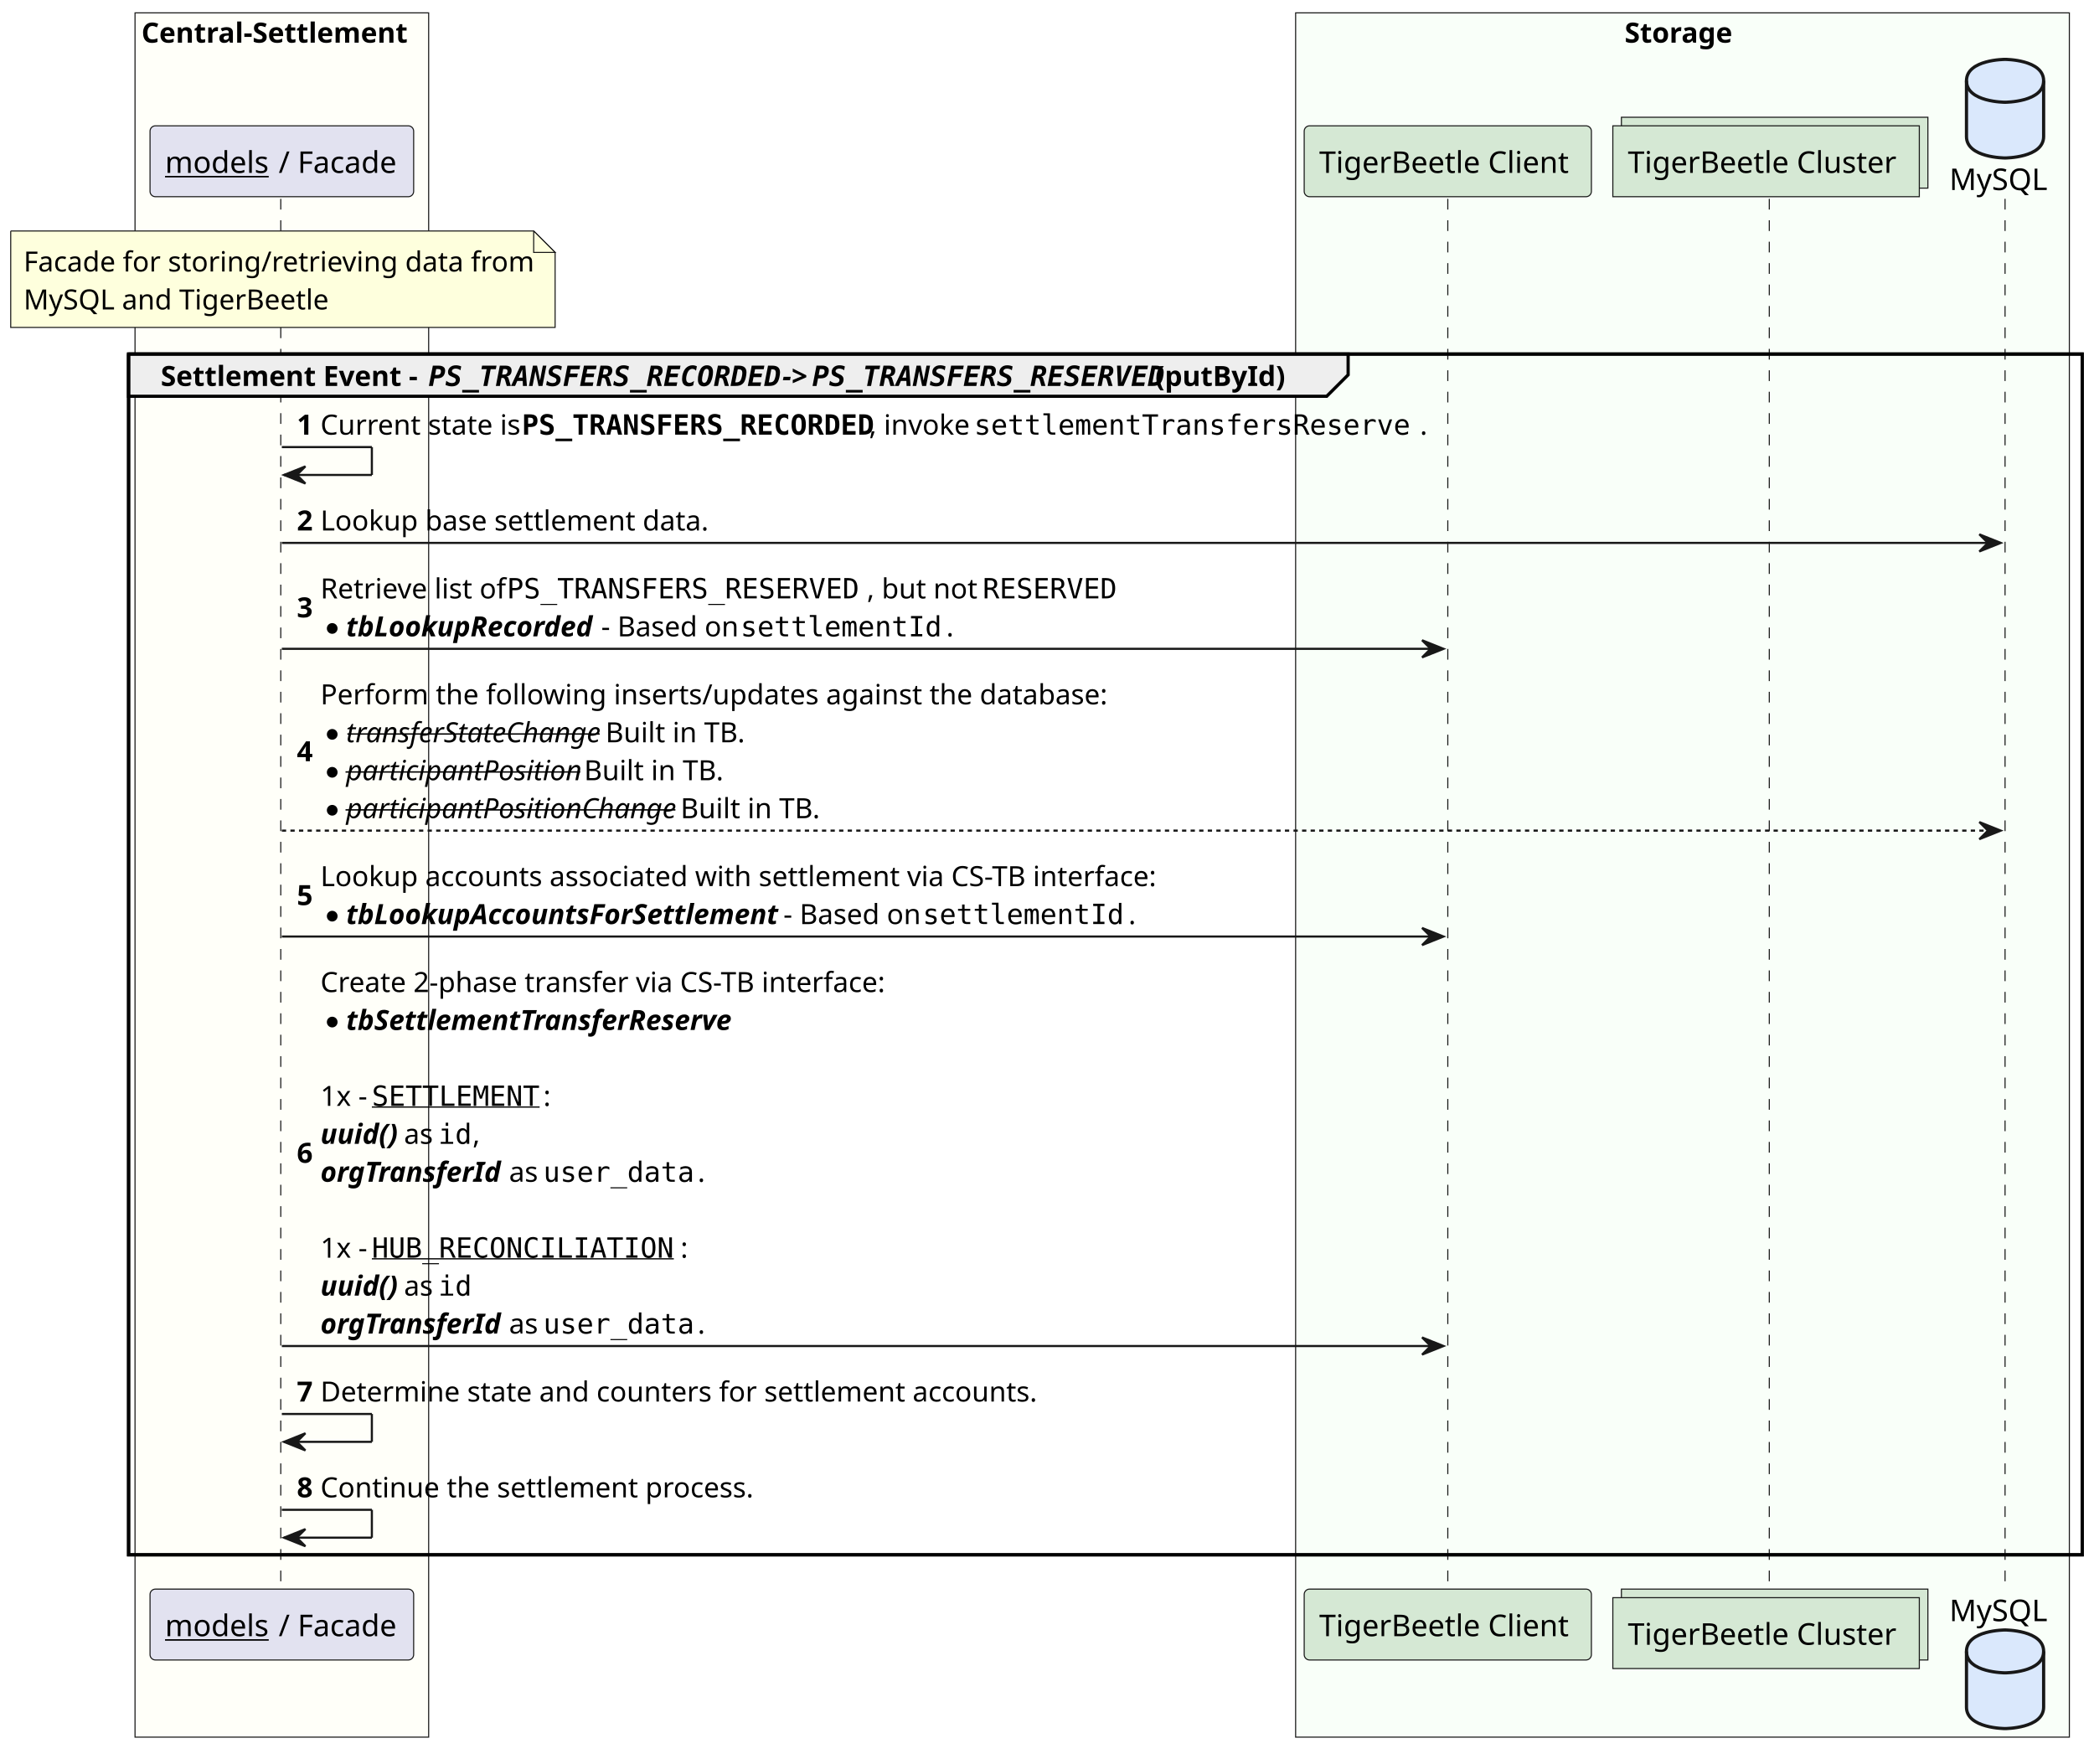
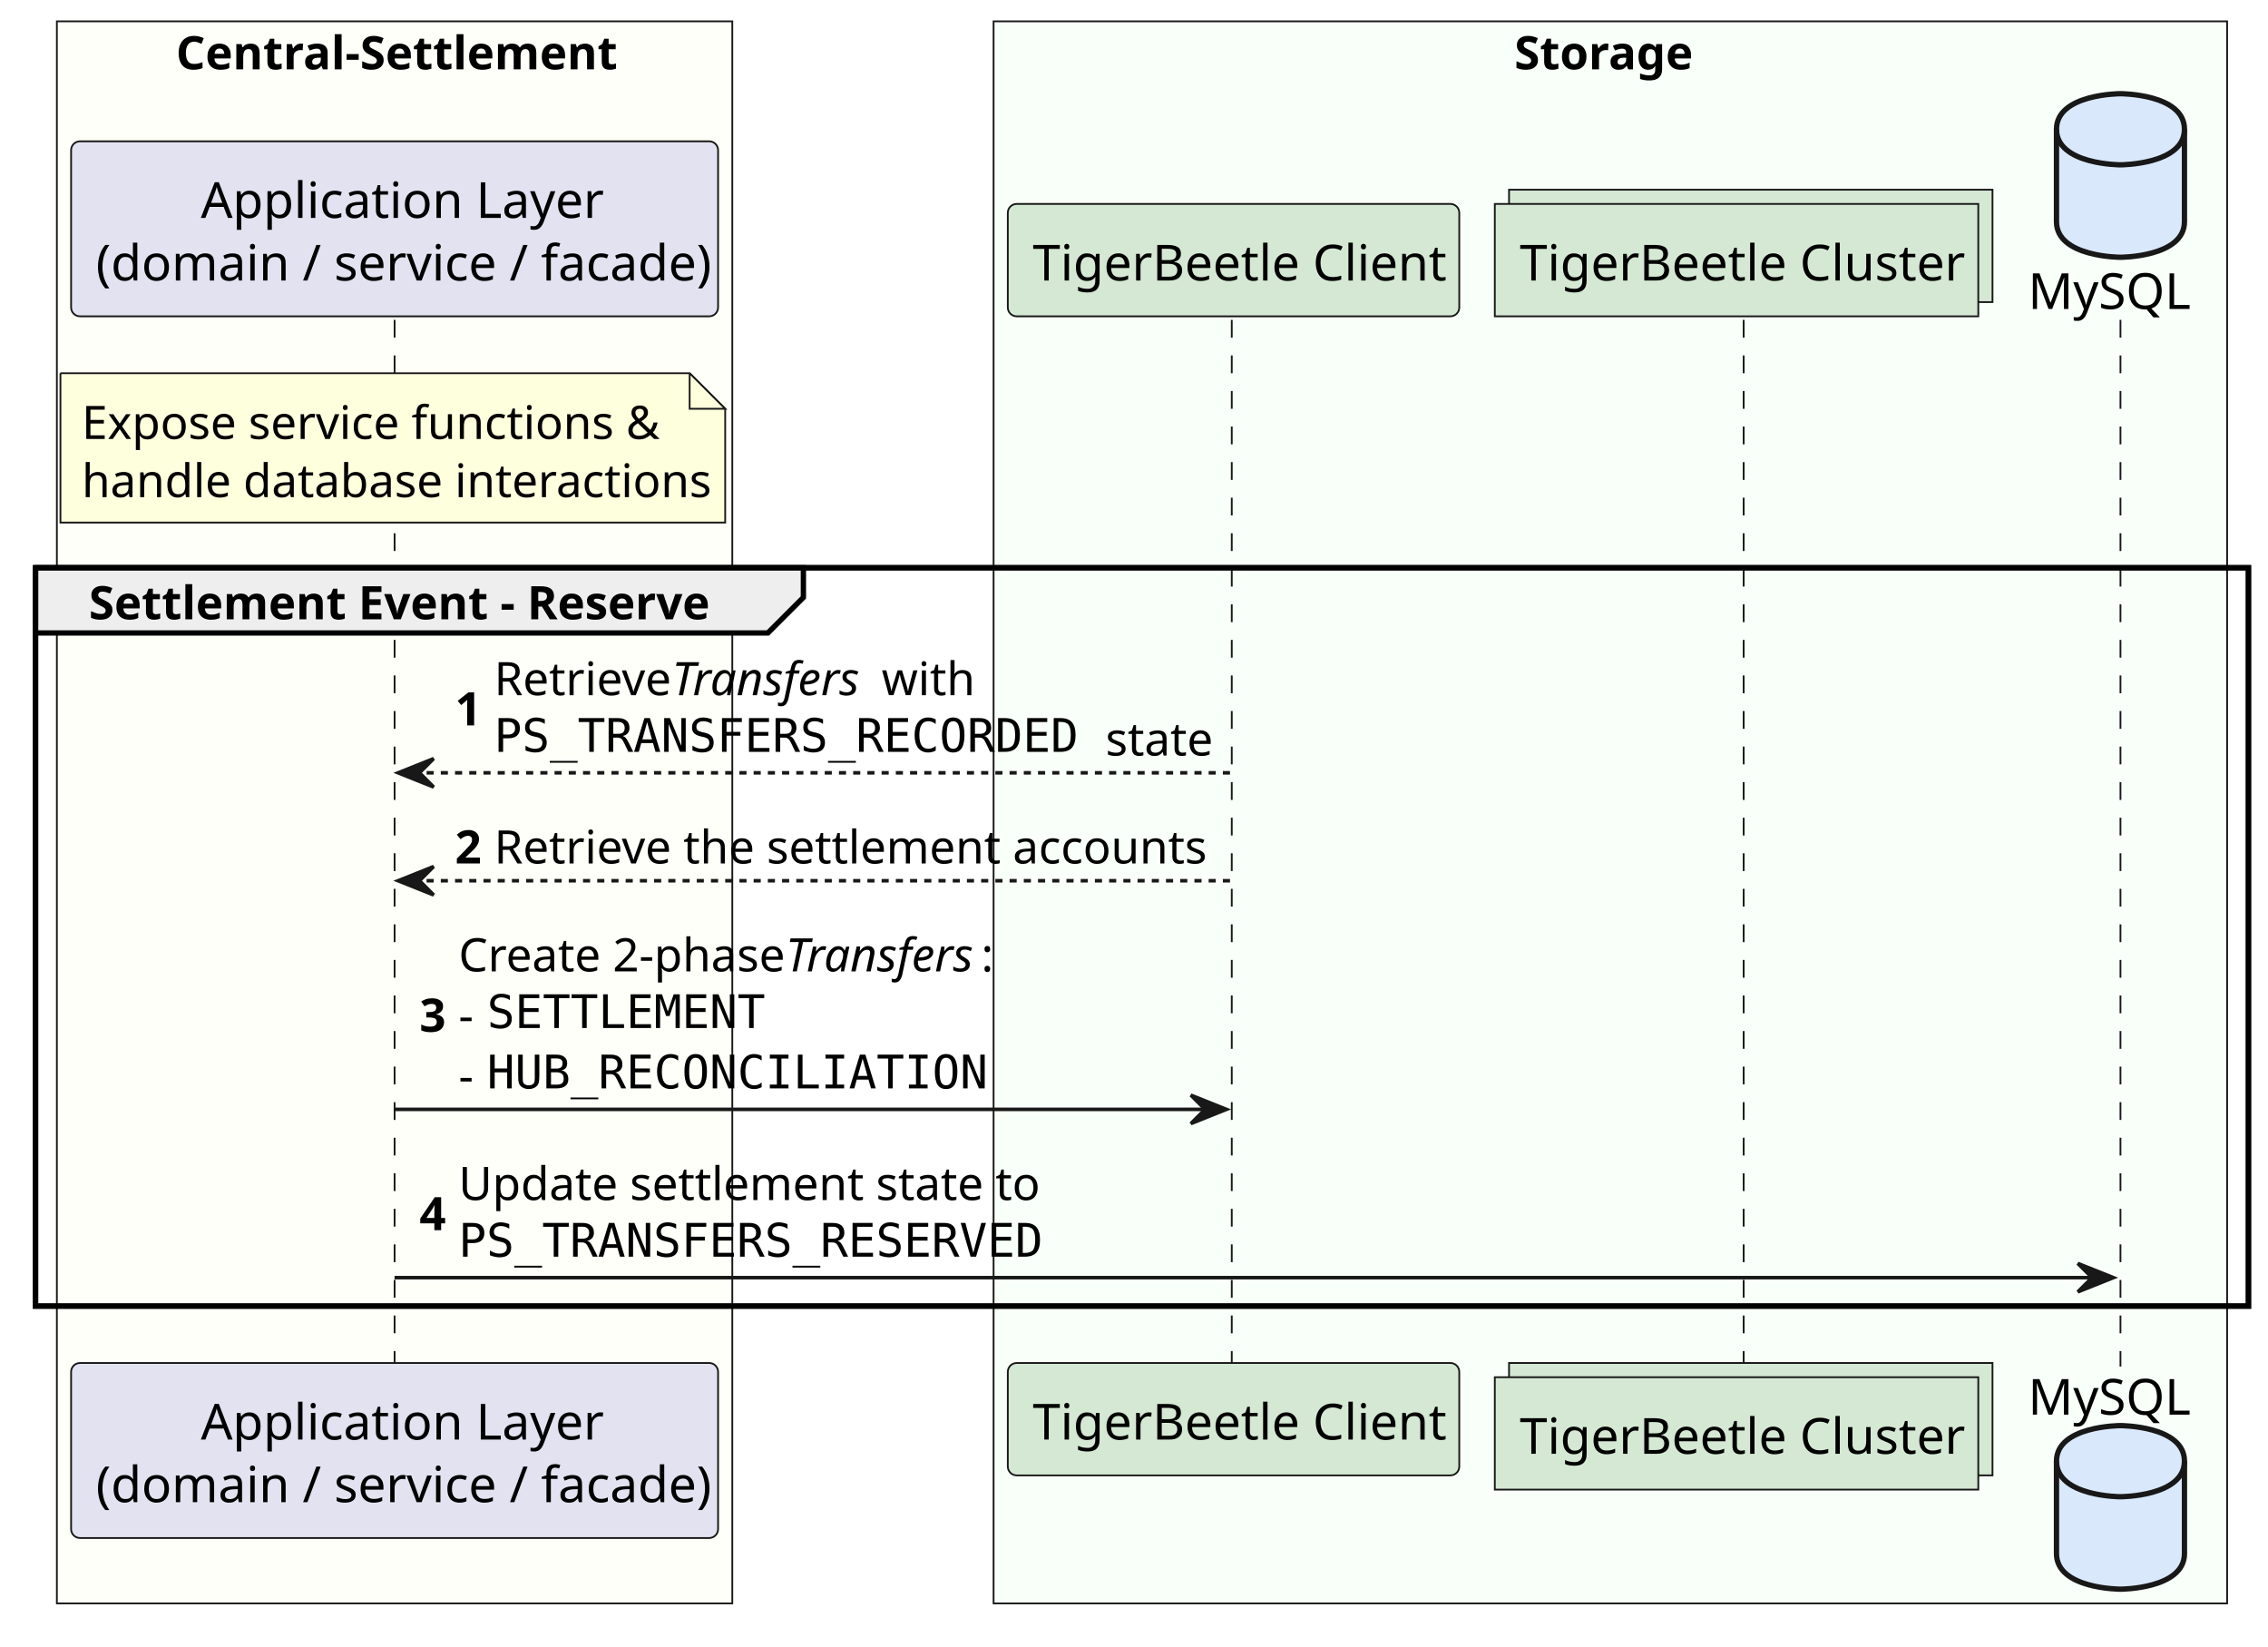
- <svg xmlns="http://www.w3.org/2000/svg" contentStyleType="text/css" height="823px" preserveAspectRatio="none" style="width:977px;height:823px;background:#FFFFFF;" version="1.1" viewBox="0 0 977 823" width="977px" zoomAndPan="magnify">
+ <svg xmlns="http://www.w3.org/2000/svg" contentStyleType="text/css" height="463px" preserveAspectRatio="none" style="width:638px;height:463px;background:#FFFFFF;" version="1.1" viewBox="0 0 638 463" width="638px" zoomAndPan="magnify">
  <defs />
  <g>
-     <rect fill="#FFFFF9" height="804.492" style="stroke:#181818;stroke-width:0.5;" width="137" x="63" y="6" />
-     <text fill="#000000" font-family="sans-serif" font-size="13" font-weight="bold" lengthAdjust="spacing" textLength="128" x="66" y="19.897">Central-Settlement</text>
-     <rect fill="#F9FFF9" height="804.492" style="stroke:#181818;stroke-width:0.5;" width="361" x="604.5" y="6" />
-     <text fill="#000000" font-family="sans-serif" font-size="13" font-weight="bold" lengthAdjust="spacing" textLength="51" x="758" y="19.897">Storage</text>
-     <rect height="560.238" style="stroke:#000000;stroke-width:1.5;fill:none;" width="911.5" x="60" y="165.186" />
-     <line style="stroke:#181818;stroke-width:0.5;fill:none;stroke-dasharray:5.0,5.0;" x1="131" x2="131" y1="92.774" y2="742.424" />
-     <line style="stroke:#181818;stroke-width:0.5;fill:none;stroke-dasharray:5.0,5.0;" x1="675.5" x2="675.5" y1="92.774" y2="742.424" />
-     <line style="stroke:#181818;stroke-width:0.5;fill:none;stroke-dasharray:5.0,5.0;" x1="825.5" x2="825.5" y1="92.774" y2="742.424" />
-     <line style="stroke:#181818;stroke-width:0.5;fill:none;stroke-dasharray:5.0,5.0;" x1="935.5" x2="935.5" y1="92.774" y2="742.424" />
-     <rect fill="#E2E2F0" height="33.068" rx="2.5" ry="2.5" style="stroke:#181818;stroke-width:0.5;" width="123" x="70" y="58.706" />
-     <text fill="#000000" font-family="sans-serif" font-size="14" lengthAdjust="spacing" text-decoration="underline" textLength="49" x="77" y="80.672">models</text>
-     <text fill="#000000" font-family="sans-serif" font-size="14" lengthAdjust="spacing" textLength="56" x="130" y="80.672">/ Facade</text>
-     <rect fill="#E2E2F0" height="33.068" rx="2.5" ry="2.5" style="stroke:#181818;stroke-width:0.5;" width="123" x="70" y="741.424" />
-     <text fill="#000000" font-family="sans-serif" font-size="14" lengthAdjust="spacing" text-decoration="underline" textLength="49" x="77" y="763.39">models</text>
-     <text fill="#000000" font-family="sans-serif" font-size="14" lengthAdjust="spacing" textLength="56" x="130" y="763.39">/ Facade</text>
-     <rect fill="#D5E8D4" height="33.068" rx="2.5" ry="2.5" style="stroke:#181818;stroke-width:0.5;" width="134" x="608.5" y="58.706" />
-     <text fill="#000000" font-family="sans-serif" font-size="14" lengthAdjust="spacing" textLength="120" x="615.5" y="80.672">TigerBeetle Client</text>
-     <rect fill="#D5E8D4" height="33.068" rx="2.5" ry="2.5" style="stroke:#181818;stroke-width:0.5;" width="134" x="608.5" y="741.424" />
-     <text fill="#000000" font-family="sans-serif" font-size="14" lengthAdjust="spacing" textLength="120" x="615.5" y="763.39">TigerBeetle Client</text>
-     <rect fill="#D5E8D4" height="33.068" style="stroke:#181818;stroke-width:0.5;" width="143" x="756.5" y="54.706" />
-     <rect fill="#D5E8D4" height="33.068" style="stroke:#181818;stroke-width:0.5;" width="143" x="752.5" y="58.706" />
-     <text fill="#000000" font-family="sans-serif" font-size="14" lengthAdjust="spacing" textLength="129" x="759.5" y="80.672">TigerBeetle Cluster</text>
-     <rect fill="#D5E8D4" height="33.068" style="stroke:#181818;stroke-width:0.5;" width="143" x="756.5" y="741.424" />
-     <rect fill="#D5E8D4" height="33.068" style="stroke:#181818;stroke-width:0.5;" width="143" x="752.5" y="745.424" />
-     <text fill="#000000" font-family="sans-serif" font-size="14" lengthAdjust="spacing" textLength="129" x="759.5" y="767.39">TigerBeetle Cluster</text>
-     <text fill="#000000" font-family="sans-serif" font-size="14" lengthAdjust="spacing" textLength="46" x="909.5" y="88.672">MySQL</text>
-     <path d="M917.5,37.706 C917.5,27.706 935.5,27.706 935.5,27.706 C935.5,27.706 953.5,27.706 953.5,37.706 L953.5,63.706 C953.5,73.706 935.5,73.706 935.5,73.706 C935.5,73.706 917.5,73.706 917.5,63.706 L917.5,37.706 " fill="#DAE8FC" style="stroke:#181818;stroke-width:1.5;" />
-     <path d="M917.5,37.706 C917.5,47.706 935.5,47.706 935.5,47.706 C935.5,47.706 953.5,47.706 953.5,37.706 " fill="none" style="stroke:#181818;stroke-width:1.5;" />
-     <text fill="#000000" font-family="sans-serif" font-size="14" lengthAdjust="spacing" textLength="46" x="909.5" y="756.39">MySQL</text>
-     <path d="M917.5,770.492 C917.5,760.492 935.5,760.492 935.5,760.492 C935.5,760.492 953.5,760.492 953.5,770.492 L953.5,796.492 C953.5,806.492 935.5,806.492 935.5,806.492 C935.5,806.492 917.5,806.492 917.5,796.492 L917.5,770.492 " fill="#DAE8FC" style="stroke:#181818;stroke-width:1.5;" />
-     <path d="M917.5,770.492 C917.5,780.492 935.5,780.492 935.5,780.492 C935.5,780.492 953.5,780.492 953.5,770.492 " fill="none" style="stroke:#181818;stroke-width:1.5;" />
-     <path d="M5,107.774 L5,152.774 L259,152.774 L259,117.774 L249,107.774 L5,107.774 " fill="#FEFFDD" style="stroke:#181818;stroke-width:0.5;" />
-     <path d="M249,107.774 L249,117.774 L259,117.774 L249,107.774 " fill="#FEFFDD" style="stroke:#181818;stroke-width:0.5;" />
-     <text fill="#000000" font-family="sans-serif" font-size="13" lengthAdjust="spacing" textLength="233" x="11" y="126.671">Facade for storing/retrieving data from</text>
-     <text fill="#000000" font-family="sans-serif" font-size="13" lengthAdjust="spacing" textLength="139" x="11" y="144.377">MySQL and TigerBeetle</text>
-     <path d="M60,165.186 L629,165.186 L629,174.892 L619,184.892 L60,184.892 L60,165.186 " fill="#EEEEEE" style="stroke:#000000;stroke-width:1.5;" />
-     <rect fill="none" height="560.238" style="stroke:#000000;stroke-width:1.5;" width="911.5" x="60" y="165.186" />
-     <text fill="#000000" font-family="sans-serif" font-size="13" font-weight="bold" lengthAdjust="spacing" textLength="122" x="75" y="180.083">Settlement Event -</text>
-     <text fill="#000000" font-family="monospace" font-size="13" font-style="italic" font-weight="bold" lengthAdjust="spacing" textLength="162" x="200" y="180.083">PS_TRANSFERS_RECORDED</text>
-     <text fill="#000000" font-family="sans-serif" font-size="13" font-style="italic" font-weight="bold" lengthAdjust="spacing" textLength="11" x="365" y="180.083">-&gt;</text>
-     <text fill="#000000" font-family="monospace" font-size="13" font-style="italic" font-weight="bold" lengthAdjust="spacing" textLength="157" x="379" y="180.083">PS_TRANSFERS_RESERVED</text>
-     <text fill="#000000" font-family="sans-serif" font-size="13" font-weight="bold" lengthAdjust="spacing" textLength="60" x="539" y="180.083">(putById)</text>
-     <line style="stroke:#181818;stroke-width:1.0;" x1="131.5" x2="173.5" y1="208.598" y2="208.598" />
-     <line style="stroke:#181818;stroke-width:1.0;" x1="173.5" x2="173.5" y1="208.598" y2="221.598" />
-     <line style="stroke:#181818;stroke-width:1.0;" x1="132.5" x2="173.5" y1="221.598" y2="221.598" />
-     <polygon fill="#181818" points="142.5,217.598,132.5,221.598,142.5,225.598,138.5,221.598" style="stroke:#181818;stroke-width:1.0;" />
-     <text fill="#000000" font-family="sans-serif" font-size="13" font-weight="bold" lengthAdjust="spacing" textLength="7" x="138.5" y="202.789">1</text>
-     <text fill="#000000" font-family="sans-serif" font-size="13" lengthAdjust="spacing" textLength="91" x="149.5" y="202.789">Current state is</text>
-     <text fill="#000000" font-family="monospace" font-size="13" font-weight="bold" lengthAdjust="spacing" textLength="162" x="243.5" y="202.789">PS_TRANSFERS_RECORDED</text>
-     <text fill="#000000" font-family="sans-serif" font-size="13" lengthAdjust="spacing" textLength="46" x="405.5" y="202.789">, invoke</text>
-     <text fill="#000000" font-family="monospace" font-size="13" lengthAdjust="spacing" textLength="208" x="454.5" y="202.789">settlementTransfersReserve</text>
-     <text fill="#000000" font-family="sans-serif" font-size="13" lengthAdjust="spacing" textLength="3" x="662.5" y="202.789">.</text>
-     <polygon fill="#181818" points="923.5,249.304,933.5,253.304,923.5,257.304,927.5,253.304" style="stroke:#181818;stroke-width:1.0;" />
-     <line style="stroke:#181818;stroke-width:1.0;" x1="131.5" x2="929.5" y1="253.304" y2="253.304" />
-     <text fill="#000000" font-family="sans-serif" font-size="13" font-weight="bold" lengthAdjust="spacing" textLength="7" x="138.5" y="247.495">2</text>
-     <text fill="#000000" font-family="sans-serif" font-size="13" lengthAdjust="spacing" textLength="178" x="149.5" y="247.495">Lookup base settlement data.</text>
-     <polygon fill="#181818" points="663.5,298.716,673.5,302.716,663.5,306.716,667.5,302.716" style="stroke:#181818;stroke-width:1.0;" />
-     <line style="stroke:#181818;stroke-width:1.0;" x1="131.5" x2="669.5" y1="302.716" y2="302.716" />
-     <text fill="#000000" font-family="sans-serif" font-size="13" font-weight="bold" lengthAdjust="spacing" textLength="7" x="138.5" y="288.054">3</text>
-     <text fill="#000000" font-family="sans-serif" font-size="13" lengthAdjust="spacing" textLength="84" x="149.5" y="279.201">Retrieve list of</text>
-     <text fill="#000000" font-family="monospace" font-size="13" lengthAdjust="spacing" textLength="168" x="236.5" y="279.201">PS_TRANSFERS_RESERVED</text>
-     <text fill="#000000" font-family="sans-serif" font-size="13" lengthAdjust="spacing" textLength="51" x="404.5" y="279.201">, but not</text>
-     <text fill="#000000" font-family="monospace" font-size="13" lengthAdjust="spacing" textLength="64" x="458.5" y="279.201">RESERVED</text>
-     <ellipse cx="155" cy="293.216" fill="#000000" rx="2.5" ry="2.5" style="stroke:#000000;stroke-width:0.0;" />
-     <text fill="#000000" font-family="sans-serif" font-size="13" font-style="italic" font-weight="bold" lengthAdjust="spacing" textLength="116" x="161.5" y="296.907">tbLookupRecorded</text>
-     <text fill="#000000" font-family="sans-serif" font-size="13" lengthAdjust="spacing" textLength="62" x="280.5" y="296.907">- Based on</text>
-     <text fill="#000000" font-family="monospace" font-size="13" lengthAdjust="spacing" textLength="96" x="345.5" y="296.907">settlementId</text>
-     <text fill="#000000" font-family="sans-serif" font-size="13" lengthAdjust="spacing" textLength="3" x="441.5" y="296.907">.</text>
-     <polygon fill="#181818" points="923.5,383.54,933.5,387.54,923.5,391.54,927.5,387.54" style="stroke:#181818;stroke-width:1.0;" />
-     <line style="stroke:#181818;stroke-width:1.0;stroke-dasharray:2.0,2.0;" x1="131.5" x2="929.5" y1="387.54" y2="387.54" />
-     <text fill="#000000" font-family="sans-serif" font-size="13" font-weight="bold" lengthAdjust="spacing" textLength="7" x="138.5" y="355.172">4</text>
-     <text fill="#000000" font-family="sans-serif" font-size="13" lengthAdjust="spacing" textLength="358" x="149.5" y="328.613">Perform the following inserts/updates against the database:</text>
-     <ellipse cx="155" cy="342.628" fill="#000000" rx="2.5" ry="2.5" style="stroke:#000000;stroke-width:0.0;" />
-     <text fill="#000000" font-family="sans-serif" font-size="13" font-style="italic" lengthAdjust="spacing" text-decoration="line-through" textLength="118" x="161.5" y="346.319">transferStateChange</text>
-     <text fill="#000000" font-family="sans-serif" font-size="13" lengthAdjust="spacing" textLength="62" x="282.5" y="346.319">Built in TB.</text>
-     <ellipse cx="155" cy="360.334" fill="#000000" rx="2.5" ry="2.5" style="stroke:#000000;stroke-width:0.0;" />
-     <text fill="#000000" font-family="sans-serif" font-size="13" font-style="italic" lengthAdjust="spacing" text-decoration="line-through" textLength="108" x="161.5" y="364.025">participantPosition</text>
-     <text fill="#000000" font-family="sans-serif" font-size="13" lengthAdjust="spacing" textLength="62" x="272.5" y="364.025">Built in TB.</text>
-     <ellipse cx="155" cy="378.04" fill="#000000" rx="2.5" ry="2.5" style="stroke:#000000;stroke-width:0.0;" />
-     <text fill="#000000" font-family="sans-serif" font-size="13" font-style="italic" lengthAdjust="spacing" text-decoration="line-through" textLength="153" x="161.5" y="381.731">participantPositionChange</text>
-     <text fill="#000000" font-family="sans-serif" font-size="13" lengthAdjust="spacing" textLength="62" x="317.5" y="381.731">Built in TB.</text>
-     <polygon fill="#181818" points="663.5,432.952,673.5,436.952,663.5,440.952,667.5,436.952" style="stroke:#181818;stroke-width:1.0;" />
-     <line style="stroke:#181818;stroke-width:1.0;" x1="131.5" x2="669.5" y1="436.952" y2="436.952" />
-     <text fill="#000000" font-family="sans-serif" font-size="13" font-weight="bold" lengthAdjust="spacing" textLength="7" x="138.5" y="422.29">5</text>
-     <text fill="#000000" font-family="sans-serif" font-size="13" lengthAdjust="spacing" textLength="381" x="149.5" y="413.437">Lookup accounts associated with settlement via CS-TB interface:</text>
-     <ellipse cx="155" cy="427.452" fill="#000000" rx="2.5" ry="2.5" style="stroke:#000000;stroke-width:0.0;" />
-     <text fill="#000000" font-family="sans-serif" font-size="13" font-style="italic" font-weight="bold" lengthAdjust="spacing" textLength="201" x="161.5" y="431.143">tbLookupAccountsForSettlement</text>
-     <text fill="#000000" font-family="sans-serif" font-size="13" lengthAdjust="spacing" textLength="62" x="365.5" y="431.143">- Based on</text>
-     <text fill="#000000" font-family="monospace" font-size="13" lengthAdjust="spacing" textLength="96" x="430.5" y="431.143">settlementId</text>
-     <text fill="#000000" font-family="sans-serif" font-size="13" lengthAdjust="spacing" textLength="3" x="526.5" y="431.143">.</text>
-     <polygon fill="#181818" points="663.5,624.012,673.5,628.012,663.5,632.012,667.5,628.012" style="stroke:#181818;stroke-width:1.0;" />
-     <line style="stroke:#181818;stroke-width:1.0;" x1="131.5" x2="669.5" y1="628.012" y2="628.012" />
-     <text fill="#000000" font-family="sans-serif" font-size="13" font-weight="bold" lengthAdjust="spacing" textLength="7" x="138.5" y="542.526">6</text>
-     <text fill="#000000" font-family="sans-serif" font-size="13" lengthAdjust="spacing" textLength="254" x="149.5" y="462.849">Create 2-phase transfer via CS-TB interface:</text>
-     <ellipse cx="155" cy="476.864" fill="#000000" rx="2.5" ry="2.5" style="stroke:#000000;stroke-width:0.0;" />
-     <text fill="#000000" font-family="sans-serif" font-size="13" font-style="italic" font-weight="bold" lengthAdjust="spacing" textLength="178" x="161.5" y="480.555">tbSettlementTransferReserve</text>
-     <text fill="#000000" font-family="sans-serif" font-size="13" lengthAdjust="spacing" textLength="3" x="149.5" y="498.261"> </text>
-     <text fill="#000000" font-family="sans-serif" font-size="13" lengthAdjust="spacing" textLength="21" x="149.5" y="515.967">1x -</text>
-     <text fill="#000000" font-family="monospace" font-size="13" lengthAdjust="spacing" text-decoration="underline" textLength="80" x="173.5" y="515.967">SETTLEMENT</text>
-     <text fill="#000000" font-family="sans-serif" font-size="13" lengthAdjust="spacing" textLength="3" x="253.5" y="515.967">:</text>
-     <text fill="#000000" font-family="sans-serif" font-size="13" font-style="italic" font-weight="bold" lengthAdjust="spacing" textLength="36" x="149.5" y="533.673">uuid()</text>
-     <text fill="#000000" font-family="sans-serif" font-size="13" lengthAdjust="spacing" textLength="13" x="188.5" y="533.673">as</text>
-     <text fill="#000000" font-family="monospace" font-size="13" lengthAdjust="spacing" textLength="16" x="204.5" y="533.673">id</text>
-     <text fill="#000000" font-family="sans-serif" font-size="13" lengthAdjust="spacing" textLength="3" x="220.5" y="533.673">,</text>
-     <text fill="#000000" font-family="sans-serif" font-size="13" font-style="italic" font-weight="bold" lengthAdjust="spacing" textLength="85" x="149.5" y="551.379">orgTransferId</text>
-     <text fill="#000000" font-family="sans-serif" font-size="13" lengthAdjust="spacing" textLength="13" x="237.5" y="551.379">as</text>
-     <text fill="#000000" font-family="monospace" font-size="13" lengthAdjust="spacing" textLength="72" x="253.5" y="551.379">user_data</text>
-     <text fill="#000000" font-family="sans-serif" font-size="13" lengthAdjust="spacing" textLength="3" x="325.5" y="551.379">.</text>
-     <text fill="#000000" font-family="sans-serif" font-size="13" lengthAdjust="spacing" textLength="3" x="149.5" y="569.085"> </text>
-     <text fill="#000000" font-family="sans-serif" font-size="13" lengthAdjust="spacing" textLength="21" x="149.5" y="586.791">1x -</text>
-     <text fill="#000000" font-family="monospace" font-size="13" lengthAdjust="spacing" text-decoration="underline" textLength="144" x="173.5" y="586.791">HUB_RECONCILIATION</text>
-     <text fill="#000000" font-family="sans-serif" font-size="13" lengthAdjust="spacing" textLength="3" x="317.5" y="586.791">:</text>
-     <text fill="#000000" font-family="sans-serif" font-size="13" font-style="italic" font-weight="bold" lengthAdjust="spacing" textLength="36" x="149.5" y="604.497">uuid()</text>
-     <text fill="#000000" font-family="sans-serif" font-size="13" lengthAdjust="spacing" textLength="13" x="188.5" y="604.497">as</text>
-     <text fill="#000000" font-family="monospace" font-size="13" lengthAdjust="spacing" textLength="16" x="204.5" y="604.497">id</text>
-     <text fill="#000000" font-family="sans-serif" font-size="13" font-style="italic" font-weight="bold" lengthAdjust="spacing" textLength="85" x="149.5" y="622.203">orgTransferId</text>
-     <text fill="#000000" font-family="sans-serif" font-size="13" lengthAdjust="spacing" textLength="13" x="237.5" y="622.203">as</text>
-     <text fill="#000000" font-family="monospace" font-size="13" lengthAdjust="spacing" textLength="72" x="253.5" y="622.203">user_data</text>
-     <text fill="#000000" font-family="sans-serif" font-size="13" lengthAdjust="spacing" textLength="3" x="325.5" y="622.203">.</text>
-     <line style="stroke:#181818;stroke-width:1.0;" x1="131.5" x2="173.5" y1="659.718" y2="659.718" />
-     <line style="stroke:#181818;stroke-width:1.0;" x1="173.5" x2="173.5" y1="659.718" y2="672.718" />
-     <line style="stroke:#181818;stroke-width:1.0;" x1="132.5" x2="173.5" y1="672.718" y2="672.718" />
-     <polygon fill="#181818" points="142.5,668.718,132.5,672.718,142.5,676.718,138.5,672.718" style="stroke:#181818;stroke-width:1.0;" />
-     <text fill="#000000" font-family="sans-serif" font-size="13" font-weight="bold" lengthAdjust="spacing" textLength="7" x="138.5" y="653.909">7</text>
-     <text fill="#000000" font-family="sans-serif" font-size="13" lengthAdjust="spacing" textLength="326" x="149.5" y="653.909">Determine state and counters for settlement accounts.</text>
-     <line style="stroke:#181818;stroke-width:1.0;" x1="131.5" x2="173.5" y1="704.424" y2="704.424" />
-     <line style="stroke:#181818;stroke-width:1.0;" x1="173.5" x2="173.5" y1="704.424" y2="717.424" />
-     <line style="stroke:#181818;stroke-width:1.0;" x1="132.5" x2="173.5" y1="717.424" y2="717.424" />
-     <polygon fill="#181818" points="142.5,713.424,132.5,717.424,142.5,721.424,138.5,717.424" style="stroke:#181818;stroke-width:1.0;" />
-     <text fill="#000000" font-family="sans-serif" font-size="13" font-weight="bold" lengthAdjust="spacing" textLength="7" x="138.5" y="698.615">8</text>
-     <text fill="#000000" font-family="sans-serif" font-size="13" lengthAdjust="spacing" textLength="198" x="149.5" y="698.615">Continue the settlement process.</text>
+     <rect fill="#FFFFF9" height="444.926" style="stroke:#181818;stroke-width:0.5;" width="190" x="16" y="6" />
+     <text fill="#000000" font-family="sans-serif" font-size="13" font-weight="bold" lengthAdjust="spacing" textLength="119" x="49.5" y="19.495">Central-Settlement</text>
+     <rect fill="#F9FFF9" height="444.926" style="stroke:#181818;stroke-width:0.5;" width="347" x="279.5" y="6" />
+     <text fill="#000000" font-family="sans-serif" font-size="13" font-weight="bold" lengthAdjust="spacing" textLength="50" x="426" y="19.495">Storage</text>
+     <rect height="207.652" style="stroke:#000000;stroke-width:1.5;fill:none;" width="622.5" x="10" y="159.664" />
+     <line style="stroke:#181818;stroke-width:0.5;fill:none;stroke-dasharray:5.0,5.0;" x1="111" x2="111" y1="89.961" y2="384.316" />
+     <line style="stroke:#181818;stroke-width:0.5;fill:none;stroke-dasharray:5.0,5.0;" x1="346.5" x2="346.5" y1="89.961" y2="384.316" />
+     <line style="stroke:#181818;stroke-width:0.5;fill:none;stroke-dasharray:5.0,5.0;" x1="490.5" x2="490.5" y1="89.961" y2="384.316" />
+     <line style="stroke:#181818;stroke-width:0.5;fill:none;stroke-dasharray:5.0,5.0;" x1="596.5" x2="596.5" y1="89.961" y2="384.316" />
+     <rect fill="#E2E2F0" height="49.219" rx="2.5" ry="2.5" style="stroke:#181818;stroke-width:0.5;" width="182" x="20" y="39.742" />
+     <text fill="#000000" font-family="sans-serif" font-size="14" lengthAdjust="spacing" textLength="109" x="56.5" y="61.275">Application Layer</text>
+     <text fill="#000000" font-family="sans-serif" font-size="14" lengthAdjust="spacing" textLength="168" x="27" y="78.885">(domain / service / facade)</text>
+     <rect fill="#E2E2F0" height="49.219" rx="2.5" ry="2.5" style="stroke:#181818;stroke-width:0.5;" width="182" x="20" y="383.316" />
+     <text fill="#000000" font-family="sans-serif" font-size="14" lengthAdjust="spacing" textLength="109" x="56.5" y="404.85">Application Layer</text>
+     <text fill="#000000" font-family="sans-serif" font-size="14" lengthAdjust="spacing" textLength="168" x="27" y="422.459">(domain / service / facade)</text>
+     <rect fill="#D5E8D4" height="31.609" rx="2.5" ry="2.5" style="stroke:#181818;stroke-width:0.5;" width="127" x="283.5" y="57.352" />
+     <text fill="#000000" font-family="sans-serif" font-size="14" lengthAdjust="spacing" textLength="113" x="290.5" y="78.885">TigerBeetle Client</text>
+     <rect fill="#D5E8D4" height="31.609" rx="2.5" ry="2.5" style="stroke:#181818;stroke-width:0.5;" width="127" x="283.5" y="383.316" />
+     <text fill="#000000" font-family="sans-serif" font-size="14" lengthAdjust="spacing" textLength="113" x="290.5" y="404.85">TigerBeetle Client</text>
+     <rect fill="#D5E8D4" height="31.609" style="stroke:#181818;stroke-width:0.5;" width="136" x="424.5" y="53.352" />
+     <rect fill="#D5E8D4" height="31.609" style="stroke:#181818;stroke-width:0.5;" width="136" x="420.5" y="57.352" />
+     <text fill="#000000" font-family="sans-serif" font-size="14" lengthAdjust="spacing" textLength="122" x="427.5" y="78.885">TigerBeetle Cluster</text>
+     <rect fill="#D5E8D4" height="31.609" style="stroke:#181818;stroke-width:0.5;" width="136" x="424.5" y="383.316" />
+     <rect fill="#D5E8D4" height="31.609" style="stroke:#181818;stroke-width:0.5;" width="136" x="420.5" y="387.316" />
+     <text fill="#000000" font-family="sans-serif" font-size="14" lengthAdjust="spacing" textLength="122" x="427.5" y="408.85">TigerBeetle Cluster</text>
+     <text fill="#000000" font-family="sans-serif" font-size="14" lengthAdjust="spacing" textLength="46" x="570.5" y="86.885">MySQL</text>
+     <path d="M578.5,36.352 C578.5,26.352 596.5,26.352 596.5,26.352 C596.5,26.352 614.5,26.352 614.5,36.352 L614.5,62.352 C614.5,72.352 596.5,72.352 596.5,72.352 C596.5,72.352 578.5,72.352 578.5,62.352 L578.5,36.352 " fill="#DAE8FC" style="stroke:#181818;stroke-width:1.5;" />
+     <path d="M578.5,36.352 C578.5,46.352 596.5,46.352 596.5,46.352 C596.5,46.352 614.5,46.352 614.5,36.352 " fill="none" style="stroke:#181818;stroke-width:1.5;" />
+     <text fill="#000000" font-family="sans-serif" font-size="14" lengthAdjust="spacing" textLength="46" x="570.5" y="397.85">MySQL</text>
+     <path d="M578.5,410.926 C578.5,400.926 596.5,400.926 596.5,400.926 C596.5,400.926 614.5,400.926 614.5,410.926 L614.5,436.926 C614.5,446.926 596.5,446.926 596.5,446.926 C596.5,446.926 578.5,446.926 578.5,436.926 L578.5,410.926 " fill="#DAE8FC" style="stroke:#181818;stroke-width:1.5;" />
+     <path d="M578.5,410.926 C578.5,420.926 596.5,420.926 596.5,420.926 C596.5,420.926 614.5,420.926 614.5,410.926 " fill="none" style="stroke:#181818;stroke-width:1.5;" />
+     <path d="M17,104.961 L17,146.961 L204,146.961 L204,114.961 L194,104.961 L17,104.961 " fill="#FEFFDD" style="stroke:#181818;stroke-width:0.5;" />
+     <path d="M194,104.961 L194,114.961 L204,114.961 L194,104.961 " fill="#FEFFDD" style="stroke:#181818;stroke-width:0.5;" />
+     <text fill="#000000" font-family="sans-serif" font-size="13" lengthAdjust="spacing" textLength="157" x="23" y="123.456">Expose service functions &amp;</text>
+     <text fill="#000000" font-family="sans-serif" font-size="13" lengthAdjust="spacing" textLength="166" x="23" y="139.808">handle database interactions</text>
+     <path d="M10,159.664 L226,159.664 L226,168.016 L216,178.016 L10,178.016 L10,159.664 " fill="#EEEEEE" style="stroke:#000000;stroke-width:1.5;" />
+     <rect fill="none" height="207.652" style="stroke:#000000;stroke-width:1.5;" width="622.5" x="10" y="159.664" />
+     <text fill="#000000" font-family="sans-serif" font-size="13" font-weight="bold" lengthAdjust="spacing" textLength="171" x="25" y="174.159">Settlement Event - Reserve</text>
+     <polygon fill="#181818" points="122,213.341,112,217.341,122,221.341,118,217.341" style="stroke:#181818;stroke-width:1.0;" />
+     <line style="stroke:#181818;stroke-width:1.0;stroke-dasharray:2.0,2.0;" x1="116" x2="346" y1="217.341" y2="217.341" />
+     <text fill="#000000" font-family="sans-serif" font-size="13" font-weight="bold" lengthAdjust="spacing" textLength="7" x="128" y="203.998">1</text>
+     <text fill="#000000" font-family="sans-serif" font-size="13" lengthAdjust="spacing" textLength="46" x="139" y="195.511">Retrieve</text>
+     <text fill="#000000" font-family="sans-serif" font-size="13" font-style="italic" lengthAdjust="spacing" textLength="55" x="189" y="195.511">Transfers</text>
+     <text fill="#000000" font-family="sans-serif" font-size="13" lengthAdjust="spacing" textLength="23" x="248" y="195.511">with</text>
+     <text fill="#000000" font-family="monospace" font-size="13" lengthAdjust="spacing" textLength="168" x="139" y="211.437">PS_TRANSFERS_RECORDED</text>
+     <text fill="#000000" font-family="sans-serif" font-size="13" lengthAdjust="spacing" textLength="29" x="311" y="212.484">state</text>
+     <polygon fill="#181818" points="122,243.692,112,247.692,122,251.692,118,247.692" style="stroke:#181818;stroke-width:1.0;" />
+     <line style="stroke:#181818;stroke-width:1.0;stroke-dasharray:2.0,2.0;" x1="116" x2="346" y1="247.692" y2="247.692" />
+     <text fill="#000000" font-family="sans-serif" font-size="13" font-weight="bold" lengthAdjust="spacing" textLength="7" x="128" y="242.836">2</text>
+     <text fill="#000000" font-family="sans-serif" font-size="13" lengthAdjust="spacing" textLength="190" x="139" y="242.836">Retrieve the settlement accounts</text>
+     <polygon fill="#181818" points="335,307.991,345,311.991,335,315.991,339,311.991" style="stroke:#181818;stroke-width:1.0;" />
+     <line style="stroke:#181818;stroke-width:1.0;" x1="111" x2="341" y1="311.991" y2="311.991" />
+     <text fill="#000000" font-family="sans-serif" font-size="13" font-weight="bold" lengthAdjust="spacing" textLength="7" x="118" y="290.161">3</text>
+     <text fill="#000000" font-family="sans-serif" font-size="13" lengthAdjust="spacing" textLength="88" x="129" y="273.188">Create 2-phase</text>
+     <text fill="#000000" font-family="sans-serif" font-size="13" font-style="italic" lengthAdjust="spacing" textLength="55" x="221" y="273.188">Transfers</text>
+     <text fill="#000000" font-family="sans-serif" font-size="13" lengthAdjust="spacing" textLength="4" x="276" y="273.188">:</text>
+     <text fill="#000000" font-family="sans-serif" font-size="13" lengthAdjust="spacing" textLength="4" x="129" y="290.161">-</text>
+     <text fill="#000000" font-family="monospace" font-size="13" lengthAdjust="spacing" textLength="80" x="137" y="289.114">SETTLEMENT</text>
+     <text fill="#000000" font-family="sans-serif" font-size="13" lengthAdjust="spacing" textLength="4" x="129" y="307.135">-</text>
+     <text fill="#000000" font-family="monospace" font-size="13" lengthAdjust="spacing" textLength="144" x="137" y="306.087">HUB_RECONCILIATION</text>
+     <polygon fill="#181818" points="584.5,355.316,594.5,359.316,584.5,363.316,588.5,359.316" style="stroke:#181818;stroke-width:1.0;" />
+     <line style="stroke:#181818;stroke-width:1.0;" x1="111" x2="590.5" y1="359.316" y2="359.316" />
+     <text fill="#000000" font-family="sans-serif" font-size="13" font-weight="bold" lengthAdjust="spacing" textLength="7" x="118" y="345.973">4</text>
+     <text fill="#000000" font-family="sans-serif" font-size="13" lengthAdjust="spacing" textLength="154" x="129" y="337.486">Update settlement state to</text>
+     <text fill="#000000" font-family="monospace" font-size="13" lengthAdjust="spacing" textLength="168" x="129" y="353.413">PS_TRANSFERS_RESERVED</text>
  </g>
</svg>
